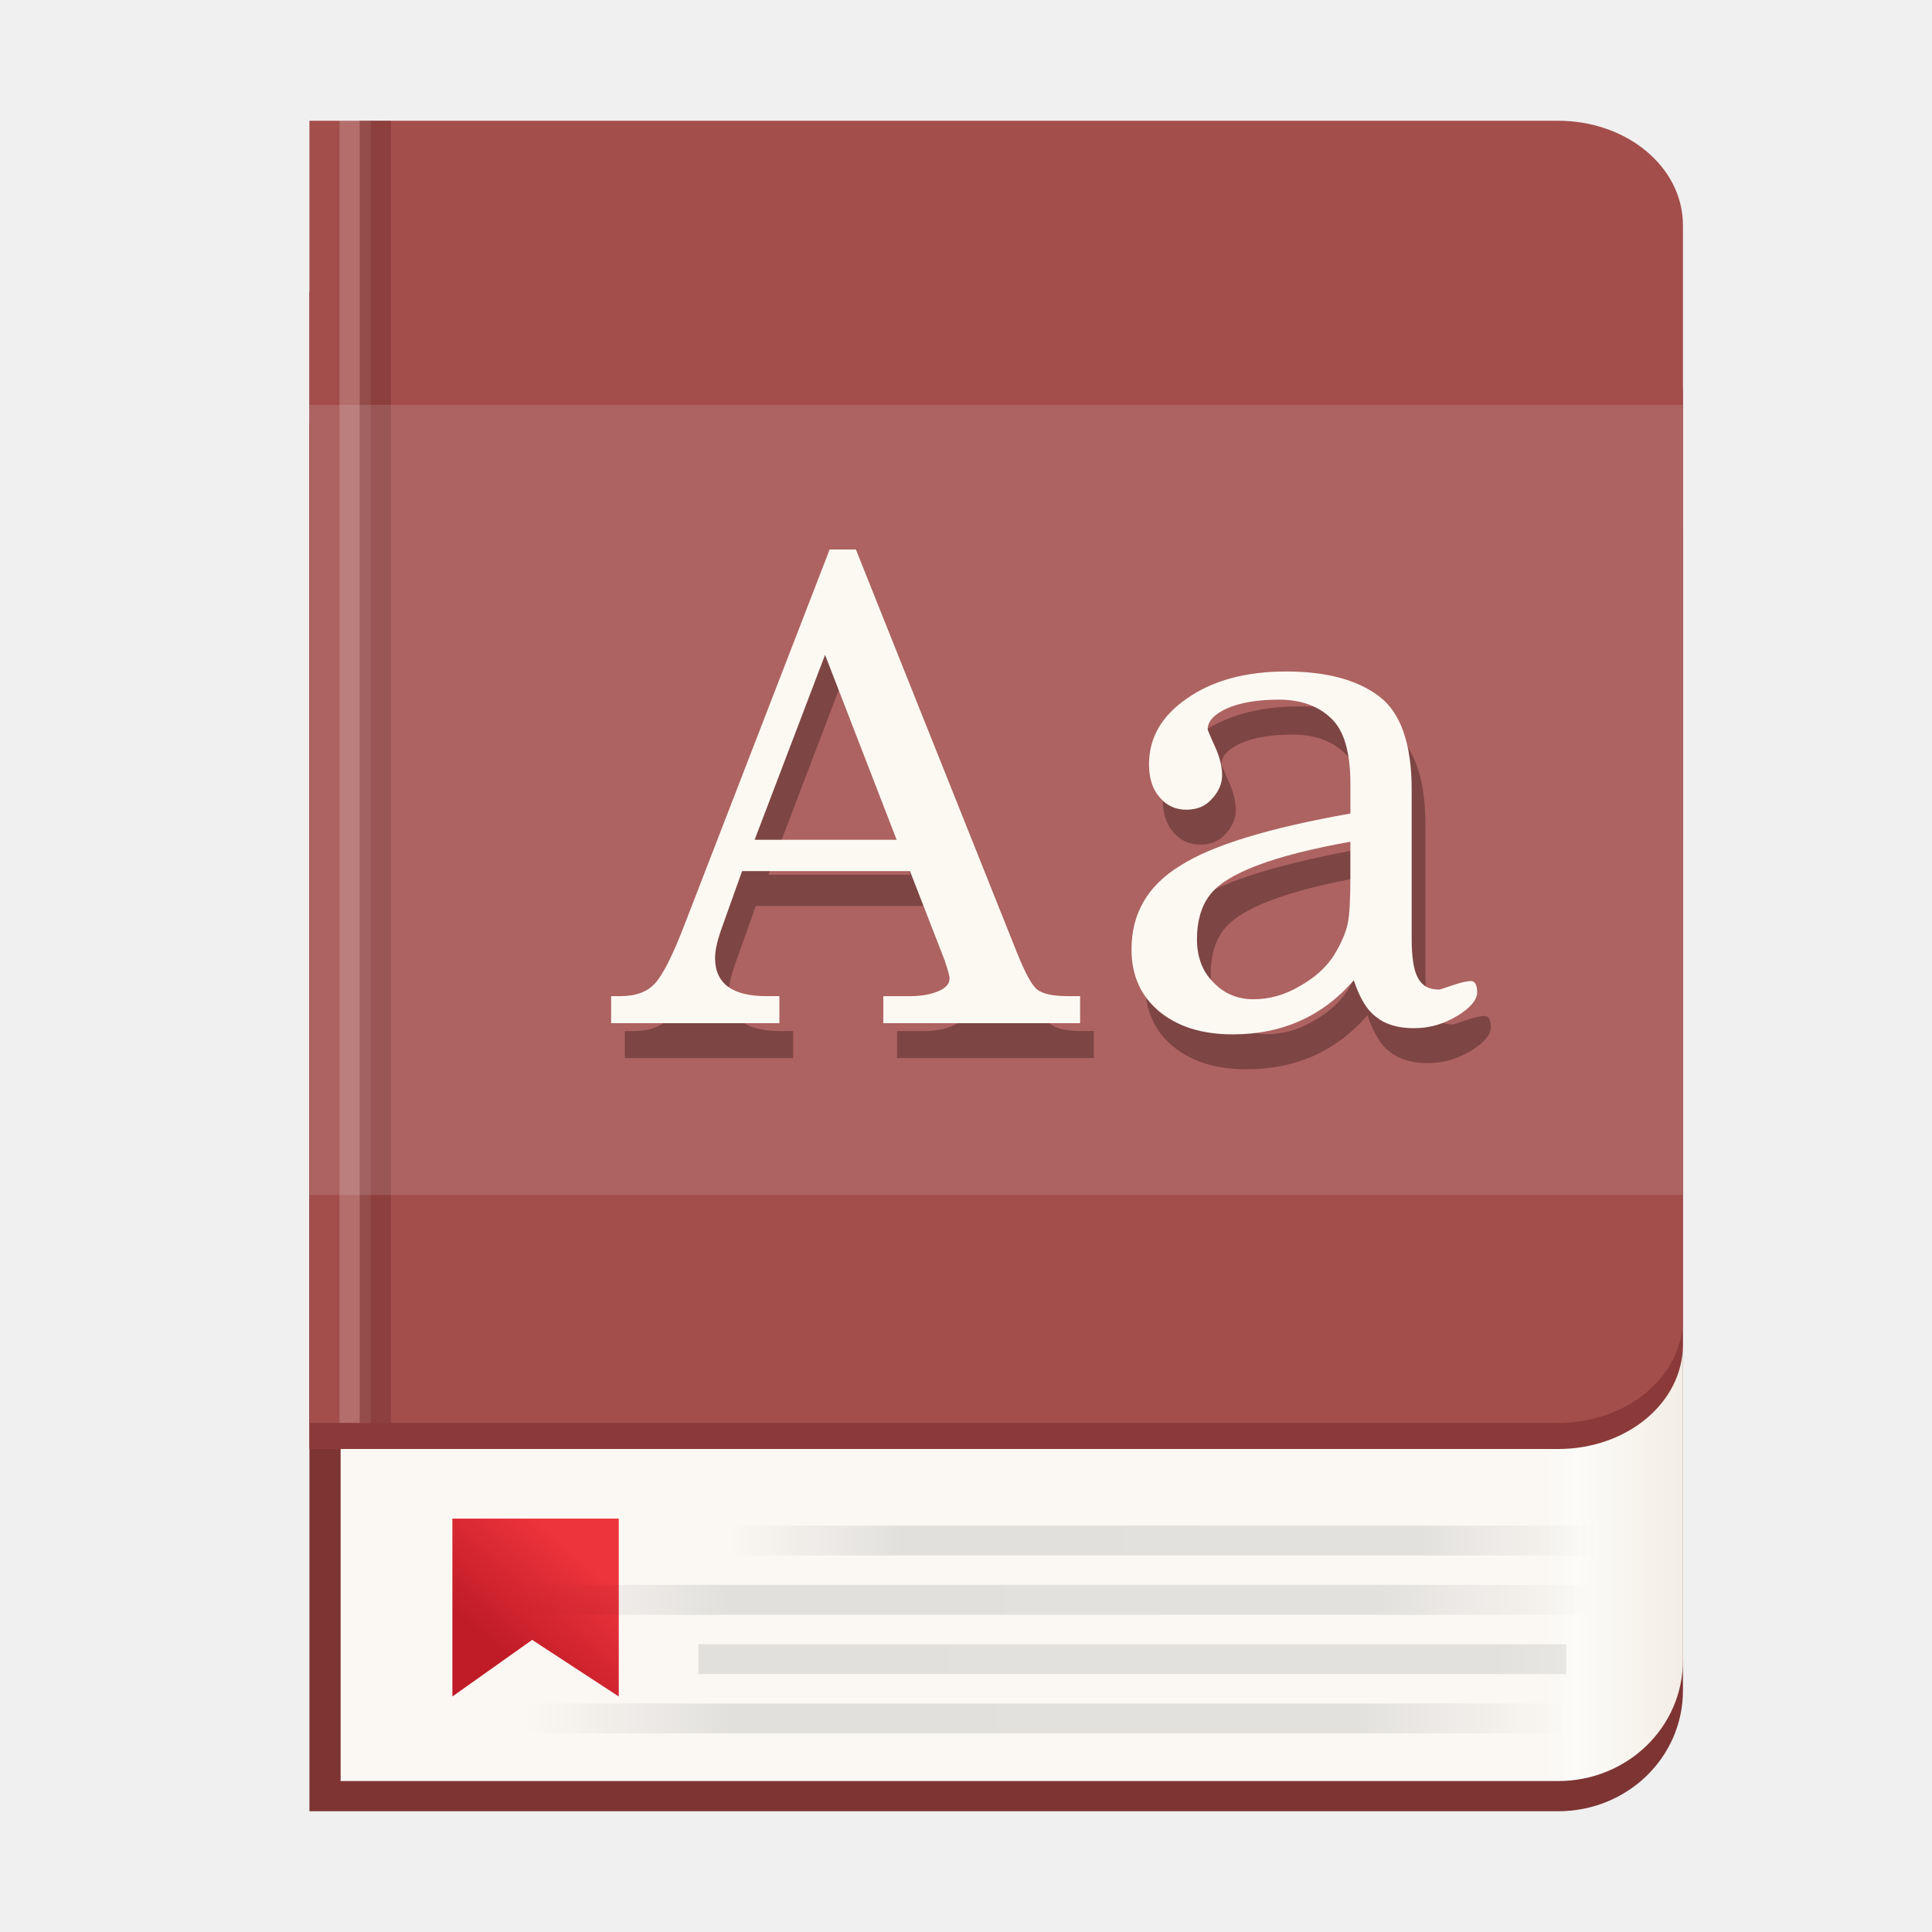
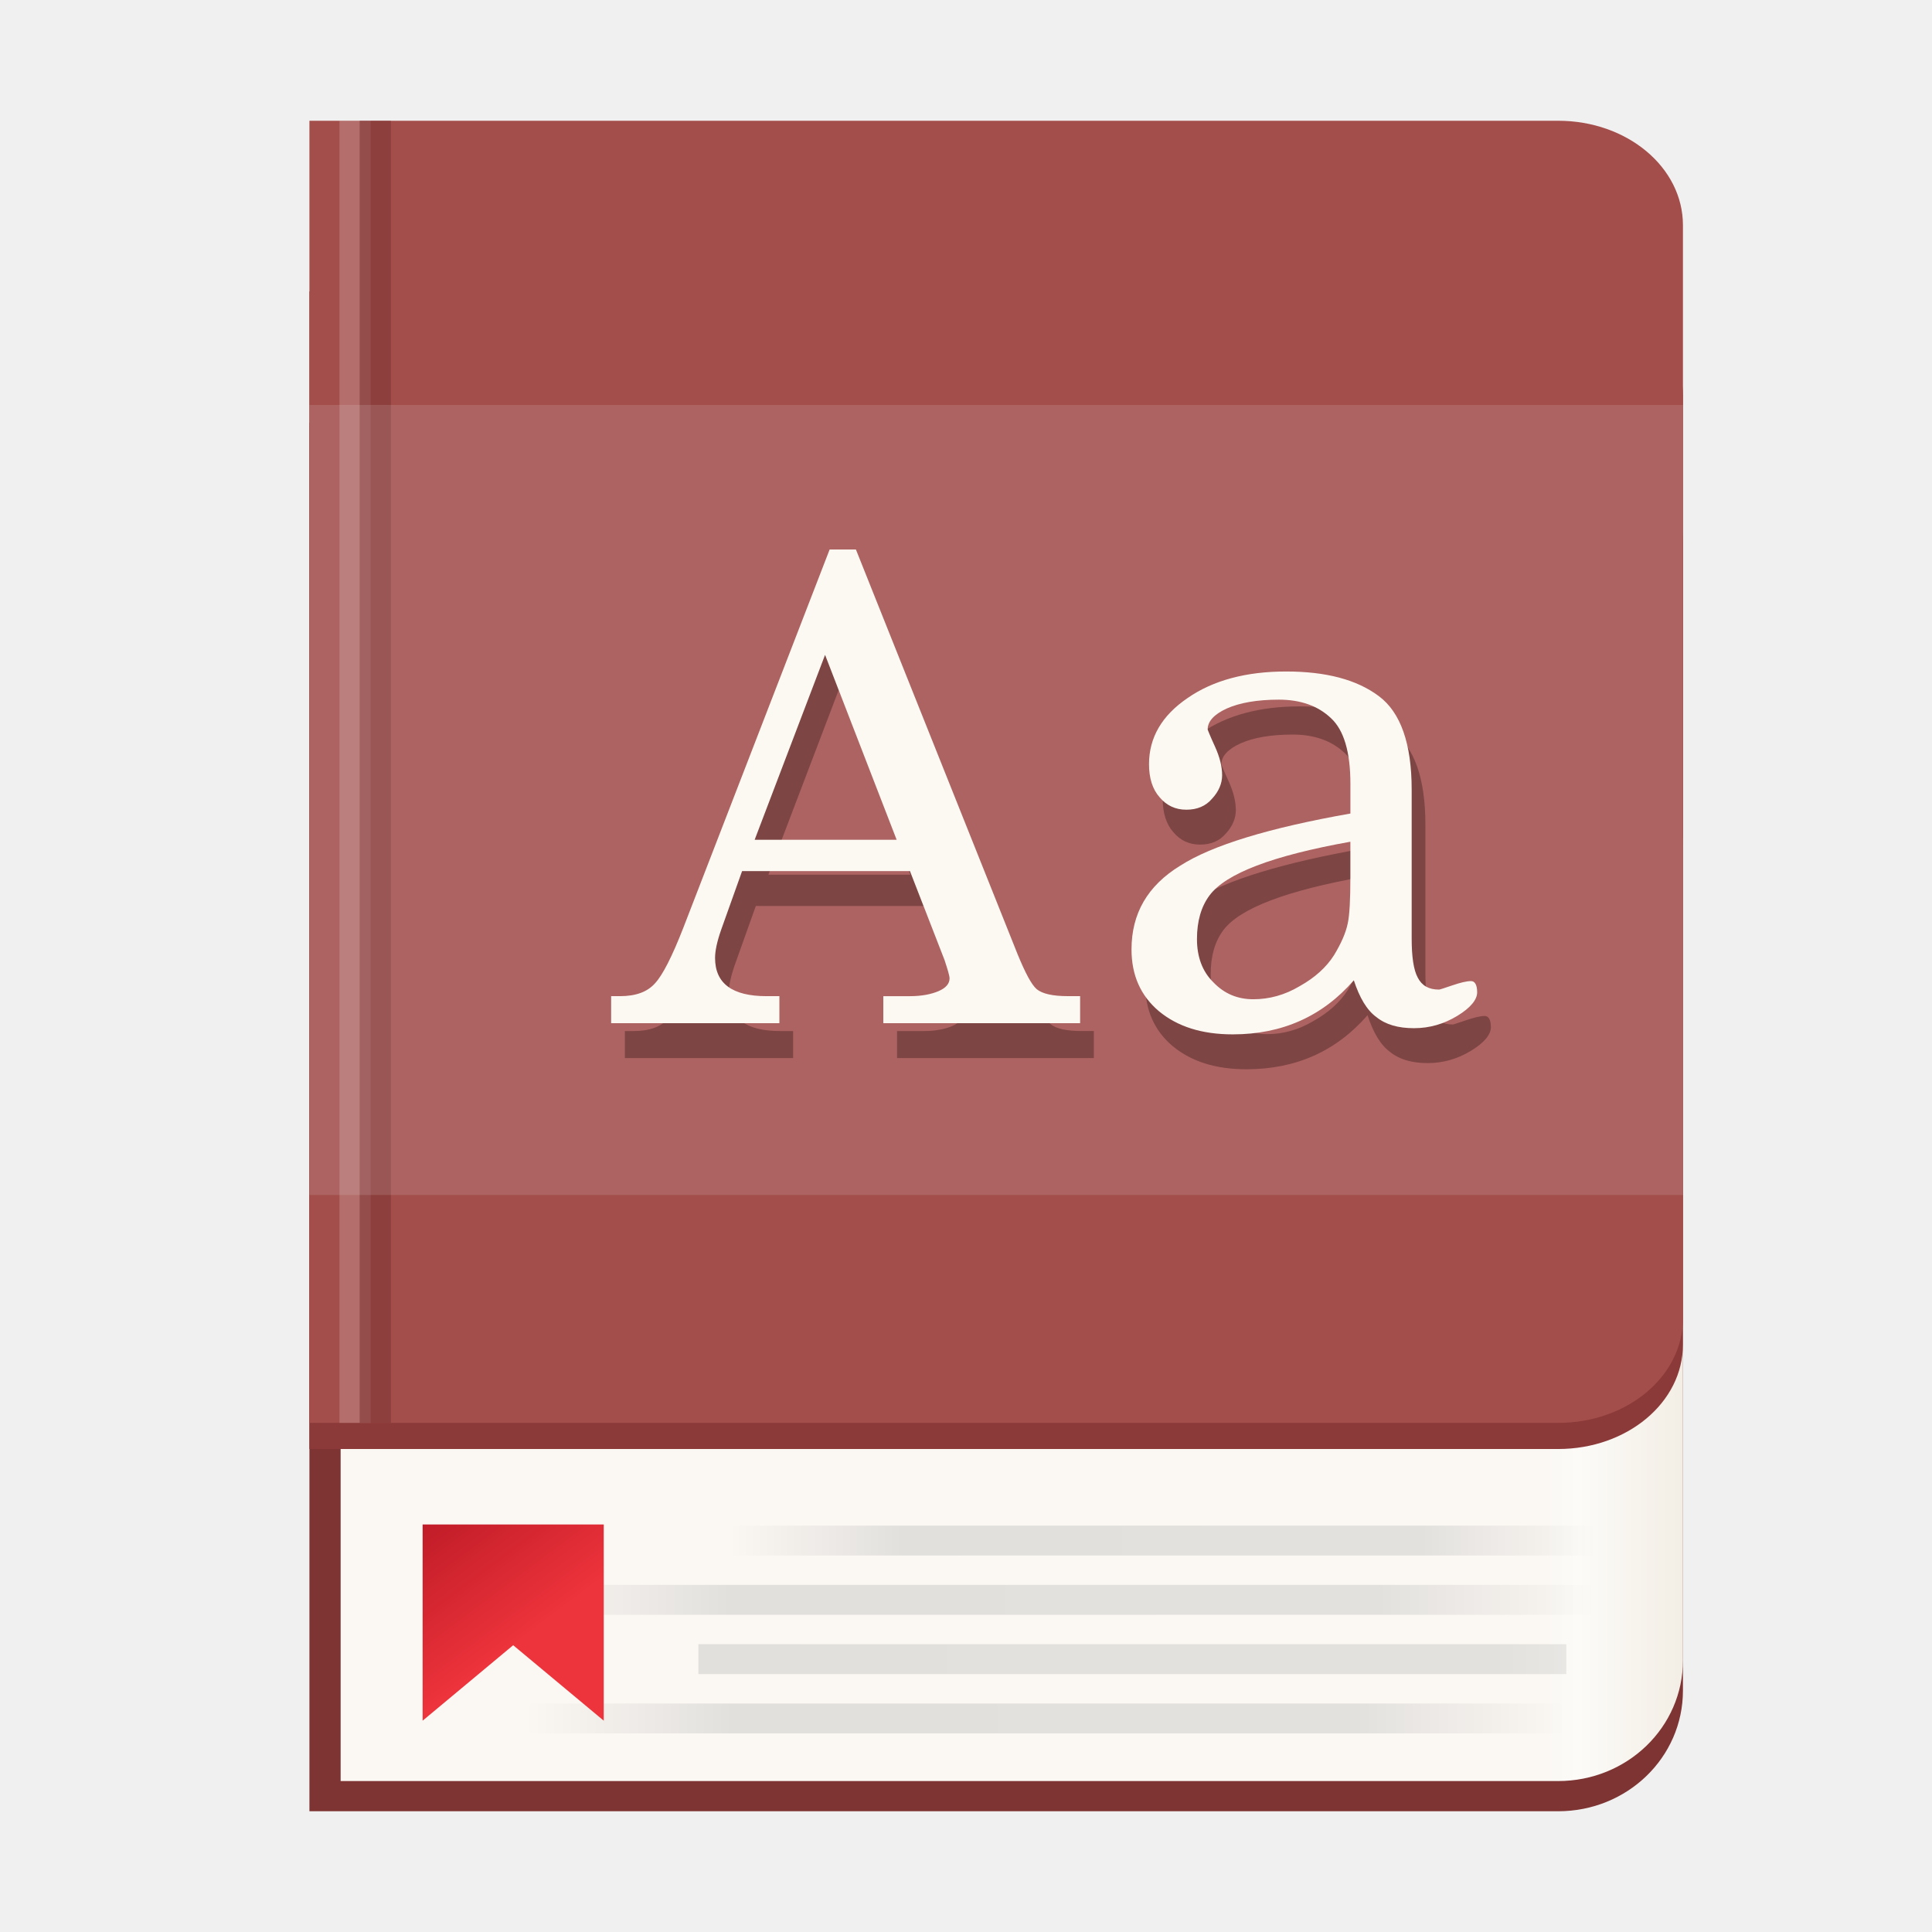
<svg xmlns="http://www.w3.org/2000/svg" xmlns:xlink="http://www.w3.org/1999/xlink" viewBox="0 0 128 128" style="display:inline;enable-background:new" version="1.0" id="svg11300" height="128" width="128" xml:space="preserve">
  <defs id="defs3">
    <linearGradient id="linearGradient20">
      <stop style="stop-color:#fbf8f4;stop-opacity:1" offset="0" id="stop18" />
      <stop style="stop-color:#fcfbf8;stop-opacity:1" offset="0.236" id="stop19" />
      <stop style="stop-color:#f3eee5;stop-opacity:1" offset="1" id="stop20" />
    </linearGradient>
    <linearGradient id="linearGradient1458">
      <stop id="stop1452" offset="0" style="stop-color:#deddda;stop-opacity:1" />
      <stop style="stop-color:#ffffff;stop-opacity:1" offset="0.511" id="stop1454" />
      <stop id="stop1456" offset="1" style="stop-color:#c0bfbc;stop-opacity:1" />
    </linearGradient>
    <linearGradient gradientTransform="translate(0,640)" gradientUnits="userSpaceOnUse" y2="120" x2="416" y1="120" x1="384" id="linearGradient1053-2" xlink:href="#linearGradient40" />
-     <linearGradient id="b" gradientUnits="userSpaceOnUse" x1="20" x2="108" y1="54" y2="54" gradientTransform="translate(0,-1.982301)" xlink:href="#linearGradient33">
+     <linearGradient id="b" gradientUnits="userSpaceOnUse" x1="20" x2="108" y1="54" y2="54" gradientTransform="translate(0,-1.982301)" spreadMethod="pad">
      <stop offset="0" stop-color="#3584e4" id="stop4" style="stop-color:#cf0339;stop-opacity:1;" />
      <stop offset="0.023" stop-color="#62a0ea" id="stop5" style="stop-color:#cf0a3f;stop-opacity:1;" />
      <stop offset="0.091" stop-color="#3584e4" id="stop6" style="stop-color:#a34b49;stop-opacity:1" />
      <stop offset="1" stop-color="#3584e4" id="stop7" style="stop-color:#a34e4b;stop-opacity:1" />
    </linearGradient>
    <linearGradient id="linearGradient33" gradientUnits="userSpaceOnUse" x1="20" x2="108" y1="54" y2="54" gradientTransform="translate(0,-1.982301)">
      <stop offset="0" stop-color="#3584e4" id="stop30" style="stop-color:#b40000;stop-opacity:1" />
      <stop offset="0.567" stop-color="#62a0ea" id="stop31" style="stop-color:#aa0000;stop-opacity:1;" />
    </linearGradient>
    <linearGradient id="c" gradientUnits="userSpaceOnUse" x1="20" x2="108.1" y1="49" y2="49" gradientTransform="matrix(1,0,0,1.586207,0,-32.05127)">
      <stop offset="0" stop-color="#62a0ea" id="stop8" style="stop-color:#ad5f5b;stop-opacity:1" />
      <stop offset="0.015" stop-color="#8bb9f0" id="stop9" style="stop-color:#b66262;stop-opacity:1" />
      <stop offset="0.089" stop-color="#62a0ea" id="stop10" style="stop-color:#a34b49;stop-opacity:1" />
      <stop offset="1" stop-color="#62a0ea" id="stop11" style="stop-color:#9e4b49;stop-opacity:1" />
    </linearGradient>
    <linearGradient id="linearGradient40">
      <stop style="stop-color:#ede4d7;stop-opacity:1;" offset="0" id="stop39" />
      <stop style="stop-color:#fcfbf9;stop-opacity:1;" offset="0.848" id="stop23" />
      <stop style="stop-color:#ede4d7;stop-opacity:1;" offset="1" id="stop40" />
    </linearGradient>
    <linearGradient xlink:href="#linearGradient20" id="linearGradient15" gradientUnits="userSpaceOnUse" gradientTransform="matrix(0.2338483,0,0,0.2477876,-87.60458,58.54867)" x1="380.85" y1="120" x2="416" y2="120" />
    <clipPath id="f-30-4">
      <rect height="152" width="192" id="rect6-30-0" x="0" y="0" />
    </clipPath>
    <mask id="e-9-0">
      <g filter="url(#b)" id="g5-2-4" style="filter:url(#b-4-2)">
        <rect fill-opacity="0.1" height="128" width="128" id="rect5-5-6" x="0" y="0" />
      </g>
    </mask>
    <filter id="b-4-2" height="1" width="1" x="0" y="0">
      <feColorMatrix in="SourceGraphic" type="matrix" values="0 0 0 0 1 0 0 0 0 1 0 0 0 0 1 0 0 0 1 0" id="feColorMatrix3-0-6" />
    </filter>
    <linearGradient id="r" gradientUnits="userSpaceOnUse" x1="46" x2="46" y1="108" y2="102" gradientTransform="translate(-99.06383,8.088484)">
      <stop offset="0" stop-color="#ed333b" id="stop21" />
      <stop offset="1" stop-color="#c01c28" id="stop22" />
    </linearGradient>
    <clipPath id="q">
      <rect height="152" width="192" id="rect21" x="0" y="0" />
    </clipPath>
    <mask id="o">
      <g filter="url(#d)" id="g20">
        <rect fill-opacity="0.1" height="128" width="128" id="rect20" x="0" y="0" />
      </g>
    </mask>
    <filter id="d" height="1" width="1" x="0" y="0">
      <feColorMatrix in="SourceGraphic" type="matrix" values="0 0 0 0 1 0 0 0 0 1 0 0 0 0 1 0 0 0 1 0" id="feColorMatrix11" />
    </filter>
    <linearGradient id="p" gradientTransform="matrix(0.745098,0,0,1,18.70588,-158)" x1="42" x2="93" xlink:href="#f" y1="273" y2="273" />
    <linearGradient id="f" gradientUnits="userSpaceOnUse">
      <stop offset="0" stop-opacity="0" id="stop12" />
      <stop offset="0.2" id="stop13" />
      <stop offset="0.8" stop-opacity="0.949" id="stop14-3" />
      <stop offset="1" stop-opacity="0" id="stop15-6" />
    </linearGradient>
    <clipPath id="h">
      <rect height="152" width="192" id="rect15" x="0" y="0" />
    </clipPath>
    <mask id="e">
      <g filter="url(#d)" id="g11">
        <rect fill-opacity="0.1" height="128" width="128" id="rect11" x="0" y="0" />
      </g>
    </mask>
    <filter id="filter1" height="1" width="1" x="0" y="0">
      <feColorMatrix in="SourceGraphic" type="matrix" values="0 0 0 0 1 0 0 0 0 1 0 0 0 0 1 0 0 0 1 0" id="feColorMatrix1" />
    </filter>
    <linearGradient id="g" gradientTransform="matrix(1.372549,0,0,1,-19.64706,-154)" x1="42" x2="93" xlink:href="#f" y1="273" y2="273" />
    <clipPath id="k">
      <rect height="152" width="192" id="rect17" x="0" y="0" />
    </clipPath>
    <mask id="i">
      <g filter="url(#d)" id="g16">
        <rect fill-opacity="0.1" height="128" width="128" id="rect16" x="0" y="0" />
      </g>
    </mask>
    <filter id="filter4" height="1" width="1" x="0" y="0">
      <feColorMatrix in="SourceGraphic" type="matrix" values="0 0 0 0 1 0 0 0 0 1 0 0 0 0 1 0 0 0 1 0" id="feColorMatrix4" />
    </filter>
    <linearGradient id="j" gradientTransform="matrix(1.45098,0,0,1,-26.94118,-150)" x1="42" x2="93" xlink:href="#f" y1="273" y2="273" />
    <clipPath id="n">
      <rect height="152" width="192" id="rect19" x="0" y="0" />
    </clipPath>
    <mask id="l">
      <g filter="url(#d)" id="g18">
        <rect fill-opacity="0.1" height="128" width="128" id="rect18" x="0" y="0" />
      </g>
    </mask>
    <filter id="filter8" height="1" width="1" x="0" y="0">
      <feColorMatrix in="SourceGraphic" type="matrix" values="0 0 0 0 1 0 0 0 0 1 0 0 0 0 1 0 0 0 1 0" id="feColorMatrix8" />
    </filter>
    <linearGradient id="m" gradientTransform="matrix(1.176471,0,0,1,-1.411765,-146)" x1="42" x2="93" xlink:href="#f" y1="273" y2="273" />
    <linearGradient id="r-3" gradientUnits="userSpaceOnUse" x1="46" x2="46" y1="108" y2="102" gradientTransform="matrix(0.6304481,0,0,0.6099387,-98.06415,-110.7093)">
      <stop offset="0" stop-color="#ed333b" id="stop21-6" />
      <stop offset="1" stop-color="#c01c28" id="stop22-0" />
    </linearGradient>
    <filter id="d-7" height="1" width="1" x="0" y="0">
      <feColorMatrix in="SourceGraphic" type="matrix" values="0 0 0 0 1 0 0 0 0 1 0 0 0 0 1 0 0 0 1 0" id="feColorMatrix11-9" />
    </filter>
    <clipPath id="h-7">
      <rect height="152" width="192" id="rect15-5" x="0" y="0" />
    </clipPath>
    <mask id="e-9">
      <g filter="url(#d)" id="g11-2" style="filter:url(#d-7)">
        <rect fill-opacity="0.1" height="128" width="128" id="rect11-2" x="0" y="0" />
      </g>
    </mask>
    <filter id="filter1-8" height="1" width="1" x="0" y="0">
      <feColorMatrix in="SourceGraphic" type="matrix" values="0 0 0 0 1 0 0 0 0 1 0 0 0 0 1 0 0 0 1 0" id="feColorMatrix1-9" />
    </filter>
    <clipPath id="k-1">
      <rect height="152" width="192" id="rect17-2" x="0" y="0" />
    </clipPath>
    <mask id="i-9">
      <g filter="url(#d)" id="g16-3" style="filter:url(#d-7)">
        <rect fill-opacity="0.1" height="128" width="128" id="rect16-1" x="0" y="0" />
      </g>
    </mask>
    <filter id="filter4-9" height="1" width="1" x="0" y="0">
      <feColorMatrix in="SourceGraphic" type="matrix" values="0 0 0 0 1 0 0 0 0 1 0 0 0 0 1 0 0 0 1 0" id="feColorMatrix4-4" />
    </filter>
    <clipPath id="n-0">
      <rect height="152" width="192" id="rect19-3" x="0" y="0" />
    </clipPath>
    <mask id="l-6">
      <g filter="url(#d)" id="g18-1" style="filter:url(#d-7)">
        <rect fill-opacity="0.1" height="128" width="128" id="rect18-0" x="0" y="0" />
      </g>
    </mask>
    <filter id="filter8-6" height="1" width="1" x="0" y="0">
      <feColorMatrix in="SourceGraphic" type="matrix" values="0 0 0 0 1 0 0 0 0 1 0 0 0 0 1 0 0 0 1 0" id="feColorMatrix8-3" />
    </filter>
-     <linearGradient xlink:href="#r-3" id="linearGradient151" x1="-414.262" y1="370.314" x2="-394.262" y2="392.314" gradientUnits="userSpaceOnUse" gradientTransform="matrix(-0.2492876,0,0,0.2654861,-162.3562,7.42559)" />
    <clipPath id="f-30-4-1">
      <rect height="152" width="192" id="rect6-30-0-9" x="0" y="0" />
    </clipPath>
    <mask id="e-9-0-6">
      <g filter="url(#b)" id="g5-2-4-2" style="filter:url(#b-4-2-2)">
        <rect fill-opacity="0.1" height="128" width="128" id="rect5-5-6-1" x="0" y="0" />
      </g>
    </mask>
    <filter id="b-4-2-2" height="1" width="1" x="0" y="0">
      <feColorMatrix in="SourceGraphic" type="matrix" values="0 0 0 0 1 0 0 0 0 1 0 0 0 0 1 0 0 0 1 0" id="feColorMatrix3-0-6-0" />
    </filter>
    <clipPath id="f-30-4-5">
      <rect height="152" width="192" id="rect6-30-0-6" x="0" y="0" />
    </clipPath>
    <mask id="e-9-0-5">
      <g filter="url(#b)" id="g5-2-4-4" style="filter:url(#b-4-2-21)">
        <rect fill-opacity="0.1" height="128" width="128" id="rect5-5-6-2" x="0" y="0" />
      </g>
    </mask>
    <filter id="b-4-2-21" height="1" width="1" x="0" y="0">
      <feColorMatrix in="SourceGraphic" type="matrix" values="0 0 0 0 1 0 0 0 0 1 0 0 0 0 1 0 0 0 1 0" id="feColorMatrix3-0-6-7" />
    </filter>
    <clipPath id="q-1">
      <rect height="152" width="192" id="rect21-6" x="0" y="0" />
    </clipPath>
    <mask id="o-5">
      <g filter="url(#d)" id="g20-7" style="filter:url(#d-9)">
        <rect fill-opacity="0.1" height="128" width="128" id="rect20-85" x="0" y="0" />
      </g>
    </mask>
    <filter id="d-9" height="1" width="1" x="0" y="0">
      <feColorMatrix in="SourceGraphic" type="matrix" values="0 0 0 0 1 0 0 0 0 1 0 0 0 0 1 0 0 0 1 0" id="feColorMatrix11-2" />
    </filter>
    <clipPath id="h-79">
      <rect height="152" width="192" id="rect15-7" x="0" y="0" />
    </clipPath>
    <mask id="e-2">
      <g filter="url(#d)" id="g11-21" style="filter:url(#d-9)">
        <rect fill-opacity="0.1" height="128" width="128" id="rect11-6" x="0" y="0" />
      </g>
    </mask>
    <filter id="filter1-3" height="1" width="1" x="0" y="0">
      <feColorMatrix in="SourceGraphic" type="matrix" values="0 0 0 0 1 0 0 0 0 1 0 0 0 0 1 0 0 0 1 0" id="feColorMatrix1-0" />
    </filter>
    <clipPath id="k-2">
      <rect height="152" width="192" id="rect17-1" x="0" y="0" />
    </clipPath>
    <mask id="i-5">
      <g filter="url(#d)" id="g16-6" style="filter:url(#d-9)">
        <rect fill-opacity="0.1" height="128" width="128" id="rect16-5" x="0" y="0" />
      </g>
    </mask>
    <filter id="filter4-0" height="1" width="1" x="0" y="0">
      <feColorMatrix in="SourceGraphic" type="matrix" values="0 0 0 0 1 0 0 0 0 1 0 0 0 0 1 0 0 0 1 0" id="feColorMatrix4-0" />
    </filter>
    <clipPath id="n-3">
      <rect height="152" width="192" id="rect19-4" x="0" y="0" />
    </clipPath>
    <mask id="l-66">
      <g filter="url(#d)" id="g18-0" style="filter:url(#d-9)">
        <rect fill-opacity="0.1" height="128" width="128" id="rect18-2" x="0" y="0" />
      </g>
    </mask>
    <filter id="filter8-5" height="1" width="1" x="0" y="0">
      <feColorMatrix in="SourceGraphic" type="matrix" values="0 0 0 0 1 0 0 0 0 1 0 0 0 0 1 0 0 0 1 0" id="feColorMatrix8-8" />
    </filter>
    <clipPath id="q-6-0">
      <rect height="152" width="192" id="rect21-2-6" x="0" y="0" />
    </clipPath>
    <mask id="o-6-0">
      <g filter="url(#d)" id="g20-1-8" style="filter:url(#d-7-7)">
        <rect fill-opacity="0.1" height="128" width="128" id="rect20-8-3" x="0" y="0" />
      </g>
    </mask>
    <filter id="d-7-7" height="1" width="1" x="0" y="0">
      <feColorMatrix in="SourceGraphic" type="matrix" values="0 0 0 0 1 0 0 0 0 1 0 0 0 0 1 0 0 0 1 0" id="feColorMatrix11-9-8" />
    </filter>
    <clipPath id="h-7-2">
      <rect height="152" width="192" id="rect15-5-1" x="0" y="0" />
    </clipPath>
    <mask id="e-9-05">
      <g filter="url(#d)" id="g11-2-8" style="filter:url(#d-7-7)">
        <rect fill-opacity="0.1" height="128" width="128" id="rect11-2-5" x="0" y="0" />
      </g>
    </mask>
    <filter id="filter1-8-5" height="1" width="1" x="0" y="0">
      <feColorMatrix in="SourceGraphic" type="matrix" values="0 0 0 0 1 0 0 0 0 1 0 0 0 0 1 0 0 0 1 0" id="feColorMatrix1-9-0" />
    </filter>
    <clipPath id="k-1-7">
      <rect height="152" width="192" id="rect17-2-3" x="0" y="0" />
    </clipPath>
    <mask id="i-9-8">
      <g filter="url(#d)" id="g16-3-2" style="filter:url(#d-7-7)">
        <rect fill-opacity="0.1" height="128" width="128" id="rect16-1-3" x="0" y="0" />
      </g>
    </mask>
    <filter id="filter4-9-0" height="1" width="1" x="0" y="0">
      <feColorMatrix in="SourceGraphic" type="matrix" values="0 0 0 0 1 0 0 0 0 1 0 0 0 0 1 0 0 0 1 0" id="feColorMatrix4-4-7" />
    </filter>
    <clipPath id="n-0-7">
      <rect height="152" width="192" id="rect19-3-7" x="0" y="0" />
    </clipPath>
    <mask id="l-6-6">
      <g filter="url(#d)" id="g18-1-9" style="filter:url(#d-7-7)">
        <rect fill-opacity="0.1" height="128" width="128" id="rect18-0-1" x="0" y="0" />
      </g>
    </mask>
    <filter id="filter8-6-1" height="1" width="1" x="0" y="0">
      <feColorMatrix in="SourceGraphic" type="matrix" values="0 0 0 0 1 0 0 0 0 1 0 0 0 0 1 0 0 0 1 0" id="feColorMatrix8-3-9" />
    </filter>
    <clipPath id="n-6">
      <rect height="152" width="192" id="rect19-1" x="0" y="0" />
    </clipPath>
    <mask id="l-5">
      <g filter="url(#d)" id="g18-9" style="filter:url(#d-9-5)">
        <rect fill-opacity="0.1" height="128" width="128" id="rect18-4" x="0" y="0" />
      </g>
    </mask>
    <filter id="d-9-5" height="1" width="1" x="0" y="0">
      <feColorMatrix in="SourceGraphic" type="matrix" values="0 0 0 0 1 0 0 0 0 1 0 0 0 0 1 0 0 0 1 0" id="feColorMatrix11-0" />
    </filter>
    <clipPath id="h-7-7">
      <rect height="152" width="192" id="rect15-5-1-2" x="0" y="0" />
    </clipPath>
    <mask id="e-9-03">
      <g filter="url(#d)" id="g11-2-0" style="filter:url(#d-7-4)">
        <rect fill-opacity="0.1" height="128" width="128" id="rect11-2-4" x="0" y="0" />
      </g>
    </mask>
    <filter id="d-7-4" height="1" width="1" x="0" y="0">
      <feColorMatrix in="SourceGraphic" type="matrix" values="0 0 0 0 1 0 0 0 0 1 0 0 0 0 1 0 0 0 1 0" id="feColorMatrix11-9-4" />
    </filter>
    <clipPath id="clipPath6">
      <rect height="152" width="192" id="rect6" x="0" y="0" />
    </clipPath>
    <mask id="mask7">
      <g filter="url(#d)" id="g7" style="filter:url(#d-7-4)">
        <rect fill-opacity="0.1" height="128" width="128" id="rect7" x="0" y="0" />
      </g>
    </mask>
    <filter id="filter7" height="1" width="1" x="0" y="0">
      <feColorMatrix in="SourceGraphic" type="matrix" values="0 0 0 0 1 0 0 0 0 1 0 0 0 0 1 0 0 0 1 0" id="feColorMatrix7" />
    </filter>
    <clipPath id="clipPath13">
      <rect height="152" width="192" id="rect13" x="0" y="0" />
    </clipPath>
    <mask id="mask14">
      <g filter="url(#d)" id="g14-2" style="filter:url(#d-7-4)">
        <rect fill-opacity="0.1" height="128" width="128" id="rect14" x="0" y="0" />
      </g>
    </mask>
    <filter id="filter14" height="1" width="1" x="0" y="0">
      <feColorMatrix in="SourceGraphic" type="matrix" values="0 0 0 0 1 0 0 0 0 1 0 0 0 0 1 0 0 0 1 0" id="feColorMatrix14" />
    </filter>
    <clipPath id="clipPath17">
      <rect height="152" width="192" id="rect17-6" x="0" y="0" />
    </clipPath>
    <mask id="mask18">
      <g filter="url(#d)" id="g18-18" style="filter:url(#d-7-4)">
        <rect fill-opacity="0.1" height="128" width="128" id="rect18-7" x="0" y="0" />
      </g>
    </mask>
    <filter id="filter18" height="1" width="1" x="0" y="0">
      <feColorMatrix in="SourceGraphic" type="matrix" values="0 0 0 0 1 0 0 0 0 1 0 0 0 0 1 0 0 0 1 0" id="feColorMatrix18" />
    </filter>
    <linearGradient xlink:href="#f" id="linearGradient22" gradientTransform="matrix(1.372549,0,0,1,-19.64706,-154)" x1="42" y1="273" x2="93" y2="273" />
    <linearGradient xlink:href="#f" id="linearGradient23" gradientUnits="userSpaceOnUse" />
    <linearGradient xlink:href="#f" id="linearGradient27" gradientTransform="matrix(1.372549,0,0,1,-19.64706,-154)" x1="42" y1="273" x2="93" y2="273" />
    <linearGradient xlink:href="#f" id="linearGradient28" gradientTransform="matrix(1.372549,0,0,1,-19.64706,-154)" x1="42" y1="273" x2="93" y2="273" />
+     <linearGradient id="r-36" gradientUnits="userSpaceOnUse" x1="50" x2="44" y1="110" y2="102" gradientTransform="matrix(0.9666976,0,0,1.009173,-95.82696,58.16165)">
+       <stop offset="0" stop-color="#ed333b" id="stop21-7" />
+       <stop offset="1" stop-color="#c01c28" id="stop22-5" />
+     </linearGradient>
  </defs>
  <g transform="matrix(1.03495,0,0,1,-0.7164785,-172)" style="display:inline" id="layer1">
    <g style="display:none" id="layer3">
      <circle style="display:inline;opacity:0.1;vector-effect:none;fill:none;fill-opacity:1;stroke:#000000;stroke-width:0.99;stroke-linecap:butt;stroke-linejoin:miter;stroke-miterlimit:4;stroke-dasharray:0.99, 0.99;stroke-dashoffset:0;stroke-opacity:1;marker:none;marker-start:none;marker-mid:none;marker-end:none;paint-order:normal;enable-background:new" id="circle2892" r="59.504" cy="236" cx="64" />
      <rect style="display:inline;opacity:0.1;vector-effect:none;fill:none;fill-opacity:1;stroke:#000000;stroke-width:0.99;stroke-linecap:butt;stroke-linejoin:miter;stroke-miterlimit:4;stroke-dasharray:0.99, 0.99;stroke-dashoffset:0;stroke-opacity:1;marker:none;marker-start:none;marker-mid:none;marker-end:none;paint-order:normal;enable-background:new" id="rect2894" width="87.01" height="111.01" x="20.495" y="180.495" rx="8.701" ry="7.929" />
      <rect style="display:inline;opacity:0.1;vector-effect:none;fill:none;fill-opacity:1;stroke:#000000;stroke-width:0.99;stroke-linecap:butt;stroke-linejoin:miter;stroke-miterlimit:4;stroke-dasharray:0.99, 0.99;stroke-dashoffset:0;stroke-opacity:1;marker:none;marker-start:none;marker-mid:none;marker-end:none;paint-order:normal;enable-background:new" id="rect2896" width="103.01" height="103.01" x="12.495" y="184.495" rx="7.924" ry="7.924" />
      <rect style="display:inline;opacity:0.1;vector-effect:none;fill:none;fill-opacity:1;stroke:#000000;stroke-width:0.99;stroke-linecap:butt;stroke-linejoin:miter;stroke-miterlimit:4;stroke-dasharray:0.99, 0.99;stroke-dashoffset:0;stroke-opacity:1;marker:none;marker-start:none;marker-mid:none;marker-end:none;paint-order:normal;enable-background:new" id="rect2898" width="111.01" height="87.01" x="8.495" y="200.495" rx="7.929" ry="8.701" />
      <path style="display:inline;fill:none;stroke:#62a0ea;stroke-width:2;stroke-linecap:butt;stroke-linejoin:miter;stroke-miterlimit:4;stroke-dasharray:none;stroke-opacity:1;enable-background:new" d="M 2.6203015e-5,289 H 128" id="path2900" />
    </g>
    <g style="display:inline" id="layer9">
      <g transform="translate(192.5,2.5)" id="g1308" style="display:inline;enable-background:new">
        <g id="g35" transform="matrix(1.068182,0,0,1.008929,-94.40911,163.4286)">
          <path id="rect954-3-6" d="M -72.638,33.77 V 124.956 H 2.193 c 4.146,0 7.483,-3.536 7.483,-7.929 V 41.699 c 0,-4.393 -3.337,-7.929 -7.483,-7.929 z" style="display:inline;fill:#7d3433;fill-opacity:1;stroke:none;stroke-width:5.777;stroke-linecap:butt;stroke-linejoin:miter;stroke-miterlimit:4;stroke-dasharray:none;stroke-dashoffset:0;stroke-opacity:1;marker:none;marker-start:none;marker-mid:none;marker-end:none;paint-order:normal;enable-background:new" />
          <path id="rect954-3-6-1-1" d="M -70.768,53.593 V 122.973 H 2.193 c 4.146,0 7.483,-3.536 7.483,-7.929 V 61.522 c 0,-4.393 -3.337,-7.929 -7.483,-7.929 z" style="display:inline;fill:url(#linearGradient15);fill-opacity:1;stroke:none;stroke-width:5.777;stroke-linecap:butt;stroke-linejoin:miter;stroke-miterlimit:4;stroke-dasharray:none;stroke-dashoffset:0;stroke-opacity:1;marker:none;marker-start:none;marker-mid:none;marker-end:none;paint-order:normal;enable-background:new" />
          <path id="rect954-3-2-0" d="m -72.638,25.155 v 76.014 H 2.193 c 4.146,0 7.483,-3.06 7.483,-6.862 V 32.016 c 0,-3.801 -3.337,-6.862 -7.483,-6.862 z" style="display:inline;fill:#8b3a39;fill-opacity:1;stroke:none;stroke-width:5.374;stroke-linecap:butt;stroke-linejoin:miter;stroke-miterlimit:4;stroke-dasharray:none;stroke-dashoffset:0;stroke-opacity:1;marker:none;marker-start:none;marker-mid:none;marker-end:none;paint-order:normal;enable-background:new" />
          <path id="rect954-3-2-9-0-3-4" d="M -72.638,13.947 V 99.453 H 2.193 c 4.146,0 7.483,-3.06 7.483,-6.862 V 20.809 c 0,-3.801 -3.337,-6.862 -7.483,-6.862 z" style="display:inline;fill:#a34e4b;fill-opacity:1;stroke:none;stroke-width:5.374;stroke-linecap:butt;stroke-linejoin:miter;stroke-miterlimit:4;stroke-dasharray:none;stroke-dashoffset:0;stroke-opacity:1;marker:none;marker-start:none;marker-mid:none;marker-end:none;paint-order:normal;enable-background:new" />
          <path style="display:inline;opacity:0.187;fill:#ffffff;fill-opacity:1;stroke:none;stroke-width:5.317;stroke-linecap:butt;stroke-linejoin:miter;stroke-miterlimit:4;stroke-dasharray:none;stroke-dashoffset:0;stroke-opacity:1;marker:none;marker-start:none;marker-mid:none;marker-end:none;paint-order:normal;enable-background:new" d="m -70.837,13.947 h 1.871 v 85.506 h -1.871 z" id="rect1366-2-2" />
          <path style="display:inline;opacity:0.58;fill:#7d3433;fill-opacity:1;stroke:none;stroke-width:5.317;stroke-linecap:butt;stroke-linejoin:miter;stroke-miterlimit:4;stroke-dasharray:none;stroke-dashoffset:0;stroke-opacity:1;marker:none;marker-start:none;marker-mid:none;marker-end:none;paint-order:normal;enable-background:new" d="m -69.628,13.947 h 1.871 v 85.506 h -1.871 z" id="path15-2" />
-           <path id="rect144" style="display:inline;fill:url(#linearGradient151);stroke:none;stroke-width:1.472;stroke-linejoin:round;stroke-miterlimit:1.4;stroke-opacity:1;enable-background:new" d="m -54.1,105.739 h -9.971 v 11.681 c 0.018,-0.005 4.743,-3.693 4.78,-3.717 l 5.192,3.717 z" />
          <path d="M -72.638,32.61 H 9.676 V 84.488 H -72.638 Z" fill="#62a0ea" id="path41" style="display:inline;opacity:0.14;fill:#ececec;fill-opacity:1;stroke-width:1.018;enable-background:new" />
        </g>
      </g>
    </g>
  </g>
  <g id="g4" transform="matrix(1.03445,0,0,0.990912,83.12817,-58.63311)" style="display:inline;enable-background:new">
    <g id="g6" transform="translate(-193.3395)">
      <path style="font-size:51.374px;font-family:'RIT Rachana';-inkscape-font-specification:'RIT Rachana';display:inline;fill:#2e1414;fill-opacity:0.376;stroke-width:0.328;enable-background:new" d="m 183.036,129.913 v -1.807 h -0.78 c -0.975,0 -1.633,-0.155 -1.999,-0.465 -0.341,-0.31 -0.731,-1.084 -1.219,-2.323 L 168.676,98.243 h -1.682 l -9.362,25.269 c -0.731,1.962 -1.341,3.201 -1.828,3.743 -0.488,0.568 -1.219,0.852 -2.243,0.852 h -0.561 v 1.807 h 10.776 v -1.807 h -0.829 c -2.194,0 -3.291,-0.852 -3.291,-2.555 0,-0.465 0.122,-1.084 0.39,-1.884 l 1.341,-3.923 h 10.751 l 2.219,5.962 c 0.195,0.619 0.317,1.032 0.317,1.213 0,0.361 -0.244,0.645 -0.707,0.852 -0.463,0.206 -1.073,0.336 -1.828,0.336 h -1.707 v 1.807 z m -11.751,-12.26 h -9.094 l 4.51,-12.364 z m 35.594,9.731 c -0.512,0.181 -0.805,0.284 -0.853,0.284 -0.658,0 -1.097,-0.258 -1.365,-0.8 -0.268,-0.516 -0.39,-1.394 -0.39,-2.633 v -9.937 c 0,-3.072 -0.707,-5.162 -2.097,-6.246 -1.414,-1.11 -3.389,-1.652 -5.949,-1.652 -2.56,0 -4.681,0.594 -6.314,1.781 -1.633,1.162 -2.462,2.633 -2.462,4.414 0,0.929 0.219,1.678 0.683,2.22 0.439,0.542 1,0.826 1.707,0.826 0.683,0 1.243,-0.232 1.658,-0.749 0.414,-0.465 0.634,-1.007 0.634,-1.549 0,-0.568 -0.146,-1.213 -0.463,-1.936 -0.317,-0.723 -0.463,-1.11 -0.463,-1.136 0,-0.542 0.414,-1.007 1.219,-1.394 0.829,-0.387 1.95,-0.594 3.34,-0.594 1.39,0 2.511,0.413 3.34,1.239 0.829,0.8 1.243,2.271 1.243,4.388 v 1.987 c -5.193,0.955 -8.85,2.117 -10.898,3.485 -2.097,1.342 -3.121,3.201 -3.121,5.601 0,1.729 0.585,3.097 1.755,4.13 1.195,1.032 2.755,1.549 4.73,1.549 3.169,0 5.754,-1.213 7.753,-3.614 0.366,1.162 0.829,1.987 1.438,2.452 0.609,0.516 1.414,0.749 2.414,0.749 1,0 1.926,-0.284 2.779,-0.826 0.853,-0.542 1.268,-1.084 1.268,-1.574 0,-0.49 -0.146,-0.749 -0.39,-0.749 -0.293,0 -0.683,0.103 -1.195,0.284 z m -6.534,-7.279 c 0,1.523 -0.049,2.581 -0.171,3.149 -0.122,0.619 -0.414,1.316 -0.878,2.117 -0.488,0.8 -1.219,1.497 -2.194,2.065 -0.951,0.594 -1.95,0.878 -2.974,0.878 -1,0 -1.853,-0.361 -2.56,-1.136 -0.707,-0.723 -1.048,-1.704 -1.048,-2.891 0,-1.187 0.268,-2.168 0.805,-2.917 1.048,-1.471 4.047,-2.659 9.02,-3.588 z" id="path5" aria-label="Aa" />
      <path style="font-size:51.374px;font-family:'RIT Rachana';-inkscape-font-specification:'RIT Rachana';display:inline;fill:#fcf9f3;fill-opacity:1;stroke-width:0.328;enable-background:new" d="m 182.157,127.58 v -1.807 h -0.78 c -0.975,0 -1.633,-0.155 -1.999,-0.465 -0.341,-0.31 -0.731,-1.084 -1.219,-2.323 L 167.797,95.91 h -1.682 l -9.362,25.269 c -0.731,1.962 -1.341,3.201 -1.828,3.743 -0.488,0.568 -1.219,0.852 -2.243,0.852 h -0.561 v 1.807 h 10.776 v -1.807 h -0.829 c -2.194,0 -3.291,-0.852 -3.291,-2.555 0,-0.465 0.122,-1.084 0.39,-1.884 l 1.341,-3.923 h 10.751 l 2.219,5.962 c 0.195,0.619 0.317,1.032 0.317,1.213 0,0.361 -0.244,0.645 -0.707,0.852 -0.463,0.206 -1.073,0.336 -1.828,0.336 h -1.707 v 1.807 z M 170.406,115.32 h -9.094 l 4.51,-12.364 z m 35.594,9.731 c -0.512,0.181 -0.805,0.284 -0.853,0.284 -0.658,0 -1.097,-0.258 -1.365,-0.8 -0.268,-0.516 -0.39,-1.394 -0.39,-2.633 v -9.937 c 0,-3.072 -0.707,-5.162 -2.097,-6.246 -1.414,-1.11 -3.389,-1.652 -5.949,-1.652 -2.56,0 -4.681,0.594 -6.314,1.781 -1.633,1.162 -2.462,2.633 -2.462,4.414 0,0.929 0.219,1.678 0.683,2.22 0.439,0.542 1,0.826 1.707,0.826 0.683,0 1.243,-0.232 1.658,-0.749 0.414,-0.465 0.634,-1.007 0.634,-1.549 0,-0.568 -0.146,-1.213 -0.463,-1.936 -0.317,-0.723 -0.463,-1.11 -0.463,-1.136 0,-0.542 0.414,-1.007 1.219,-1.394 0.829,-0.387 1.95,-0.594 3.34,-0.594 1.39,0 2.511,0.413 3.34,1.239 0.829,0.8 1.243,2.271 1.243,4.388 v 1.987 c -5.193,0.955 -8.85,2.117 -10.898,3.485 -2.097,1.342 -3.121,3.201 -3.121,5.601 0,1.729 0.585,3.097 1.755,4.13 1.195,1.032 2.755,1.549 4.73,1.549 3.169,0 5.754,-1.213 7.753,-3.614 0.366,1.161 0.829,1.987 1.438,2.452 0.609,0.516 1.414,0.749 2.414,0.749 1,0 1.926,-0.284 2.779,-0.826 0.853,-0.542 1.268,-1.084 1.268,-1.574 0,-0.49 -0.146,-0.749 -0.39,-0.749 -0.293,0 -0.683,0.103 -1.195,0.284 z m -6.534,-7.279 c 0,1.523 -0.049,2.581 -0.171,3.149 -0.122,0.619 -0.414,1.316 -0.878,2.117 -0.488,0.8 -1.219,1.497 -2.194,2.065 -0.951,0.594 -1.95,0.878 -2.974,0.878 -1,0 -1.853,-0.361 -2.56,-1.136 -0.707,-0.723 -1.048,-1.704 -1.048,-2.891 0,-1.187 0.268,-2.168 0.805,-2.917 1.048,-1.471 4.047,-2.659 9.02,-3.588 z" id="path6" aria-label="Aa" />
    </g>
    <g clip-path="url(#h-7-7)" mask="url(#e-9-03)" transform="matrix(0.7941089,0,0,1,-65.80726,51.10176)" id="g21" style="display:inline;enable-background:new">
      <path d="m 38,118 h 70 v 2 H 38 Z m 0,0" fill="url(#g)" id="path19" style="fill:url(#linearGradient23)" />
    </g>
    <g clip-path="url(#h-7-7)" mask="url(#e-9-03)" transform="matrix(0.952729,0,0,1,-82.93823,55.06636)" id="g22" style="display:inline;enable-background:new">
      <path d="m 38,118 h 70 v 2 H 38 Z m 0,0" fill="url(#g)" id="path21" style="fill:url(#linearGradient22)" />
    </g>
    <g clip-path="url(#h-7-7)" mask="url(#e-9-03)" transform="matrix(0.9896907,0,0,1,-84.9967,47.13716)" id="g26" style="display:inline;enable-background:new">
      <path d="m 38,118 h 70 v 2 H 38 Z m 0,0" fill="url(#g)" id="path25" style="fill:url(#linearGradient28)" />
    </g>
    <g clip-path="url(#h-7-7)" mask="url(#e-9-03)" transform="matrix(0.7941089,0,0,1,-63.87386,43.17256)" id="g27" style="display:inline;enable-background:new">
      <path d="m 38,118 h 70 v 2 H 38 Z m 0,0" fill="url(#g)" id="path26" style="fill:url(#linearGradient27)" />
    </g>
+     <path d="m -53.292,161.097 h 11.6 v 13.119 l -5.8,-5.046 -5.8,5.046 z m 0,0" fill="url(#r)" id="path35" style="fill:url(#r-36);stroke-width:0.988" />
  </g>
</svg>
